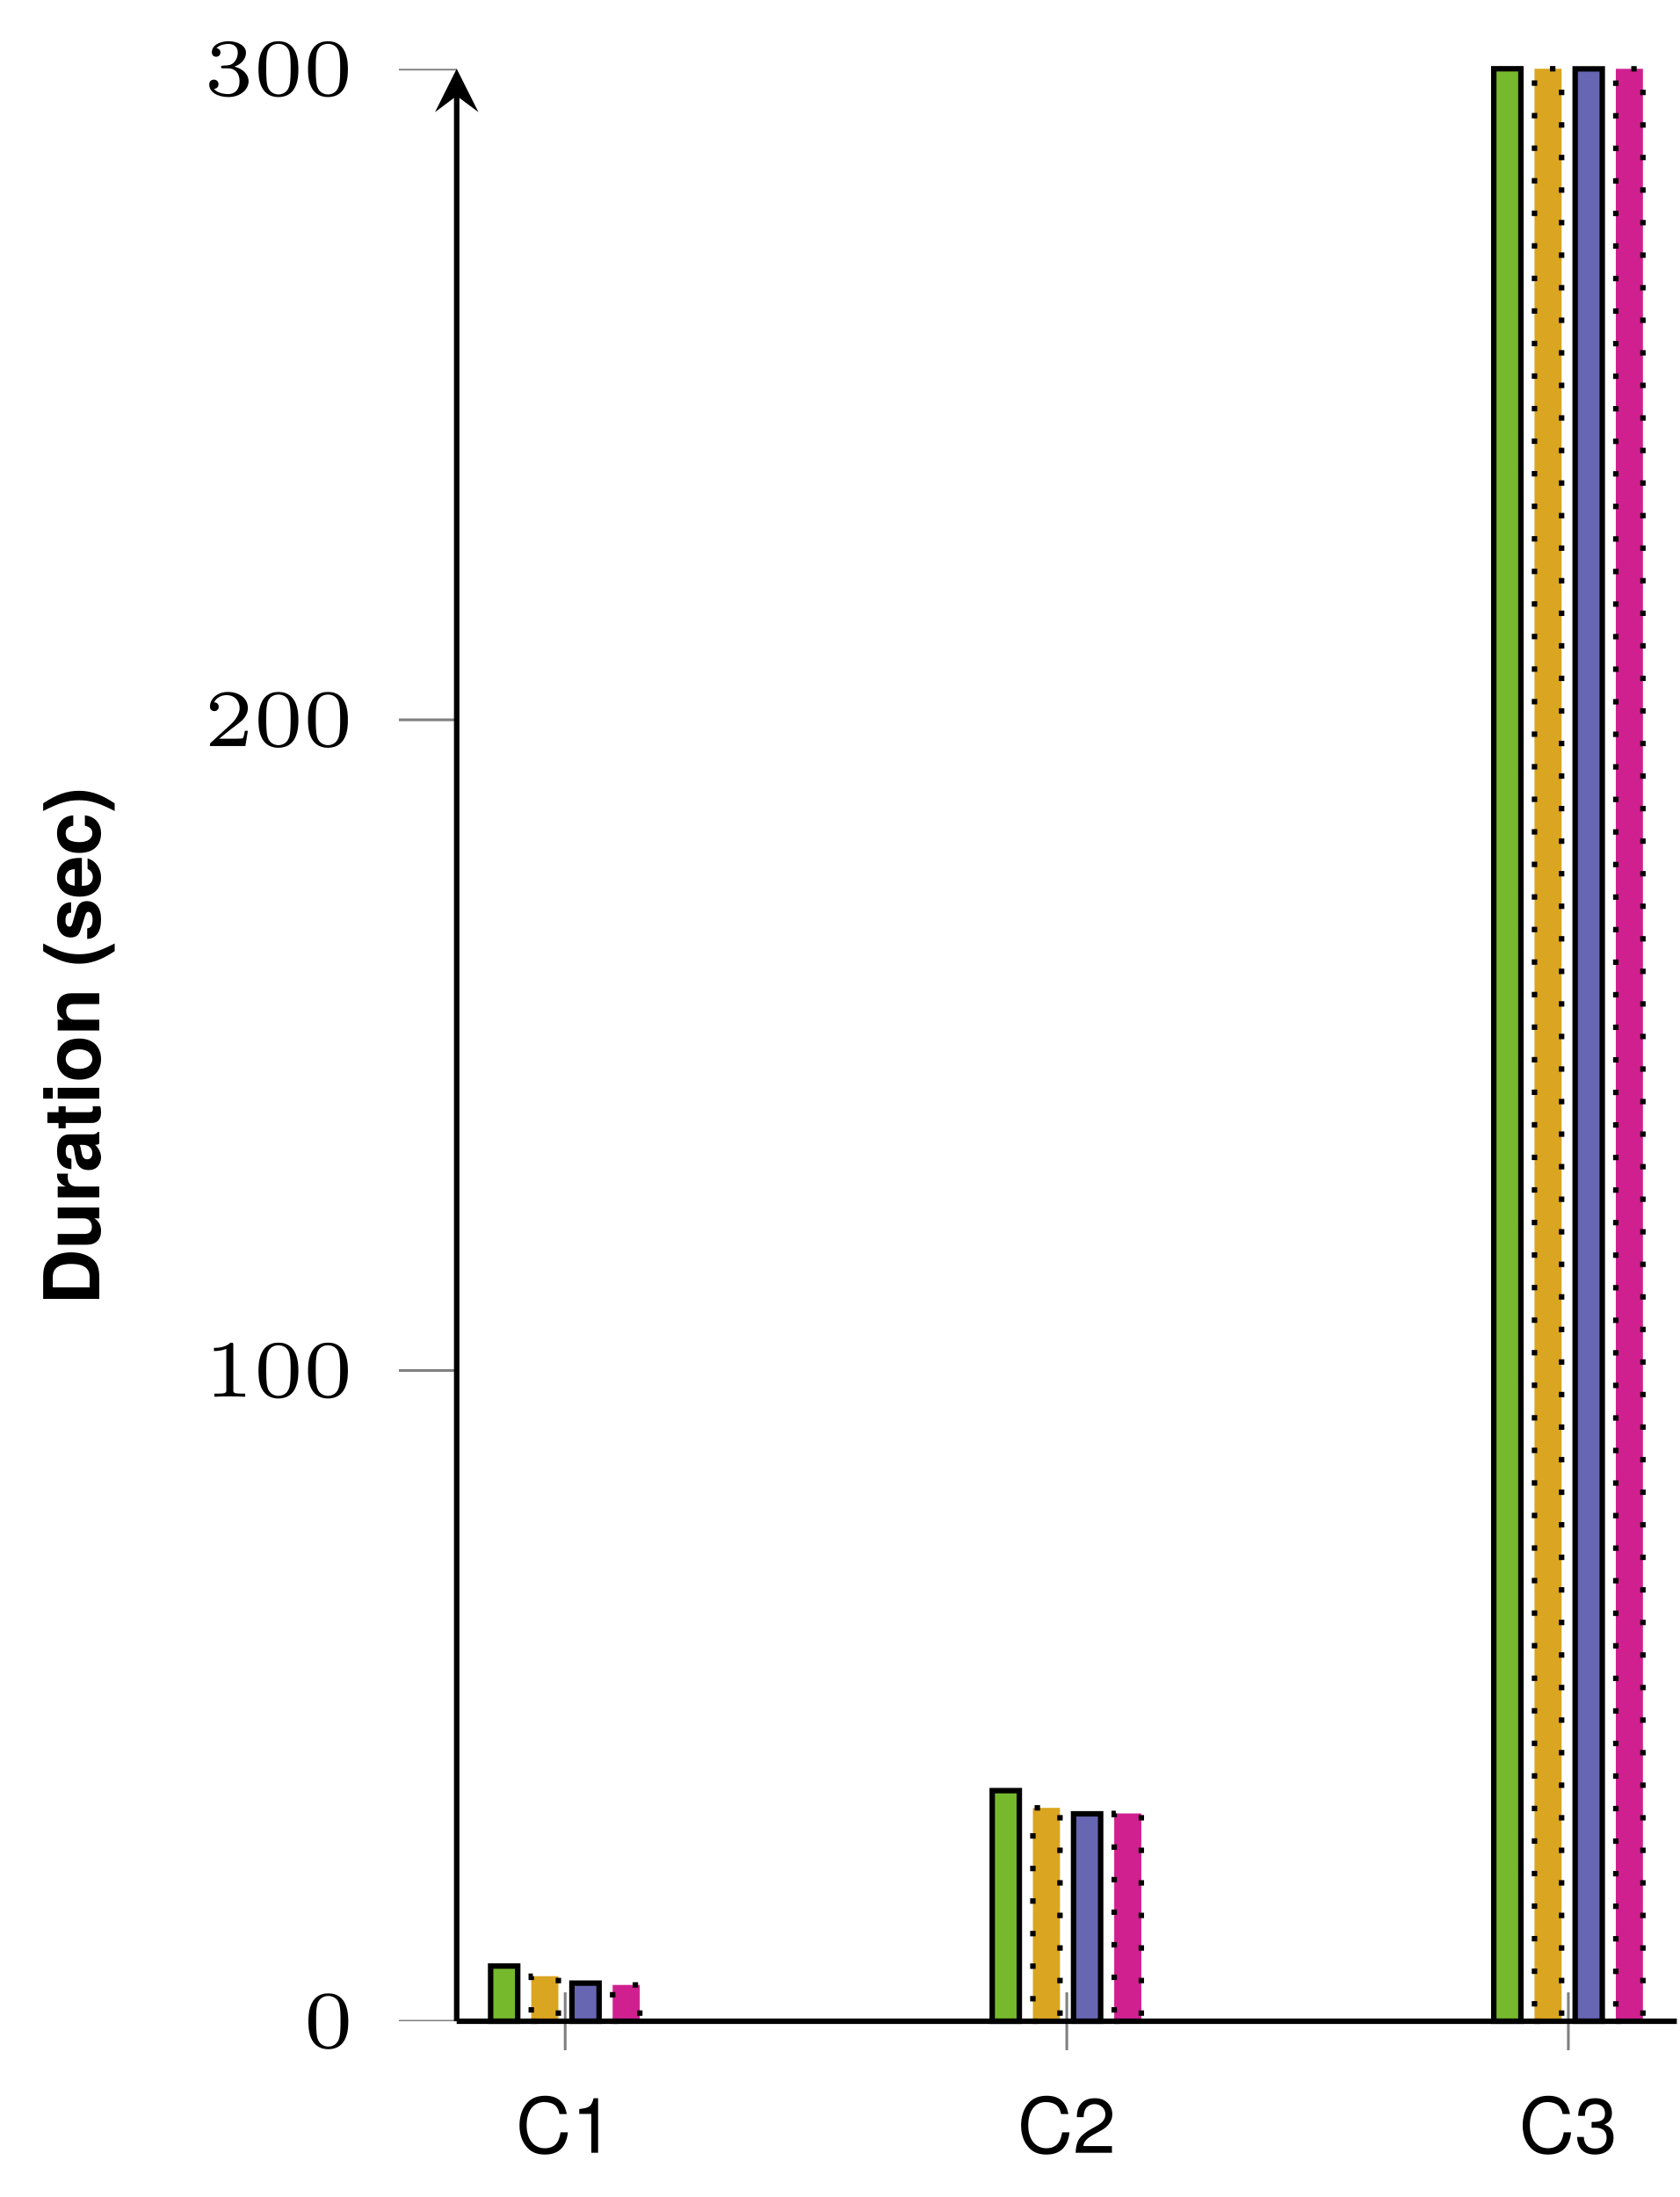
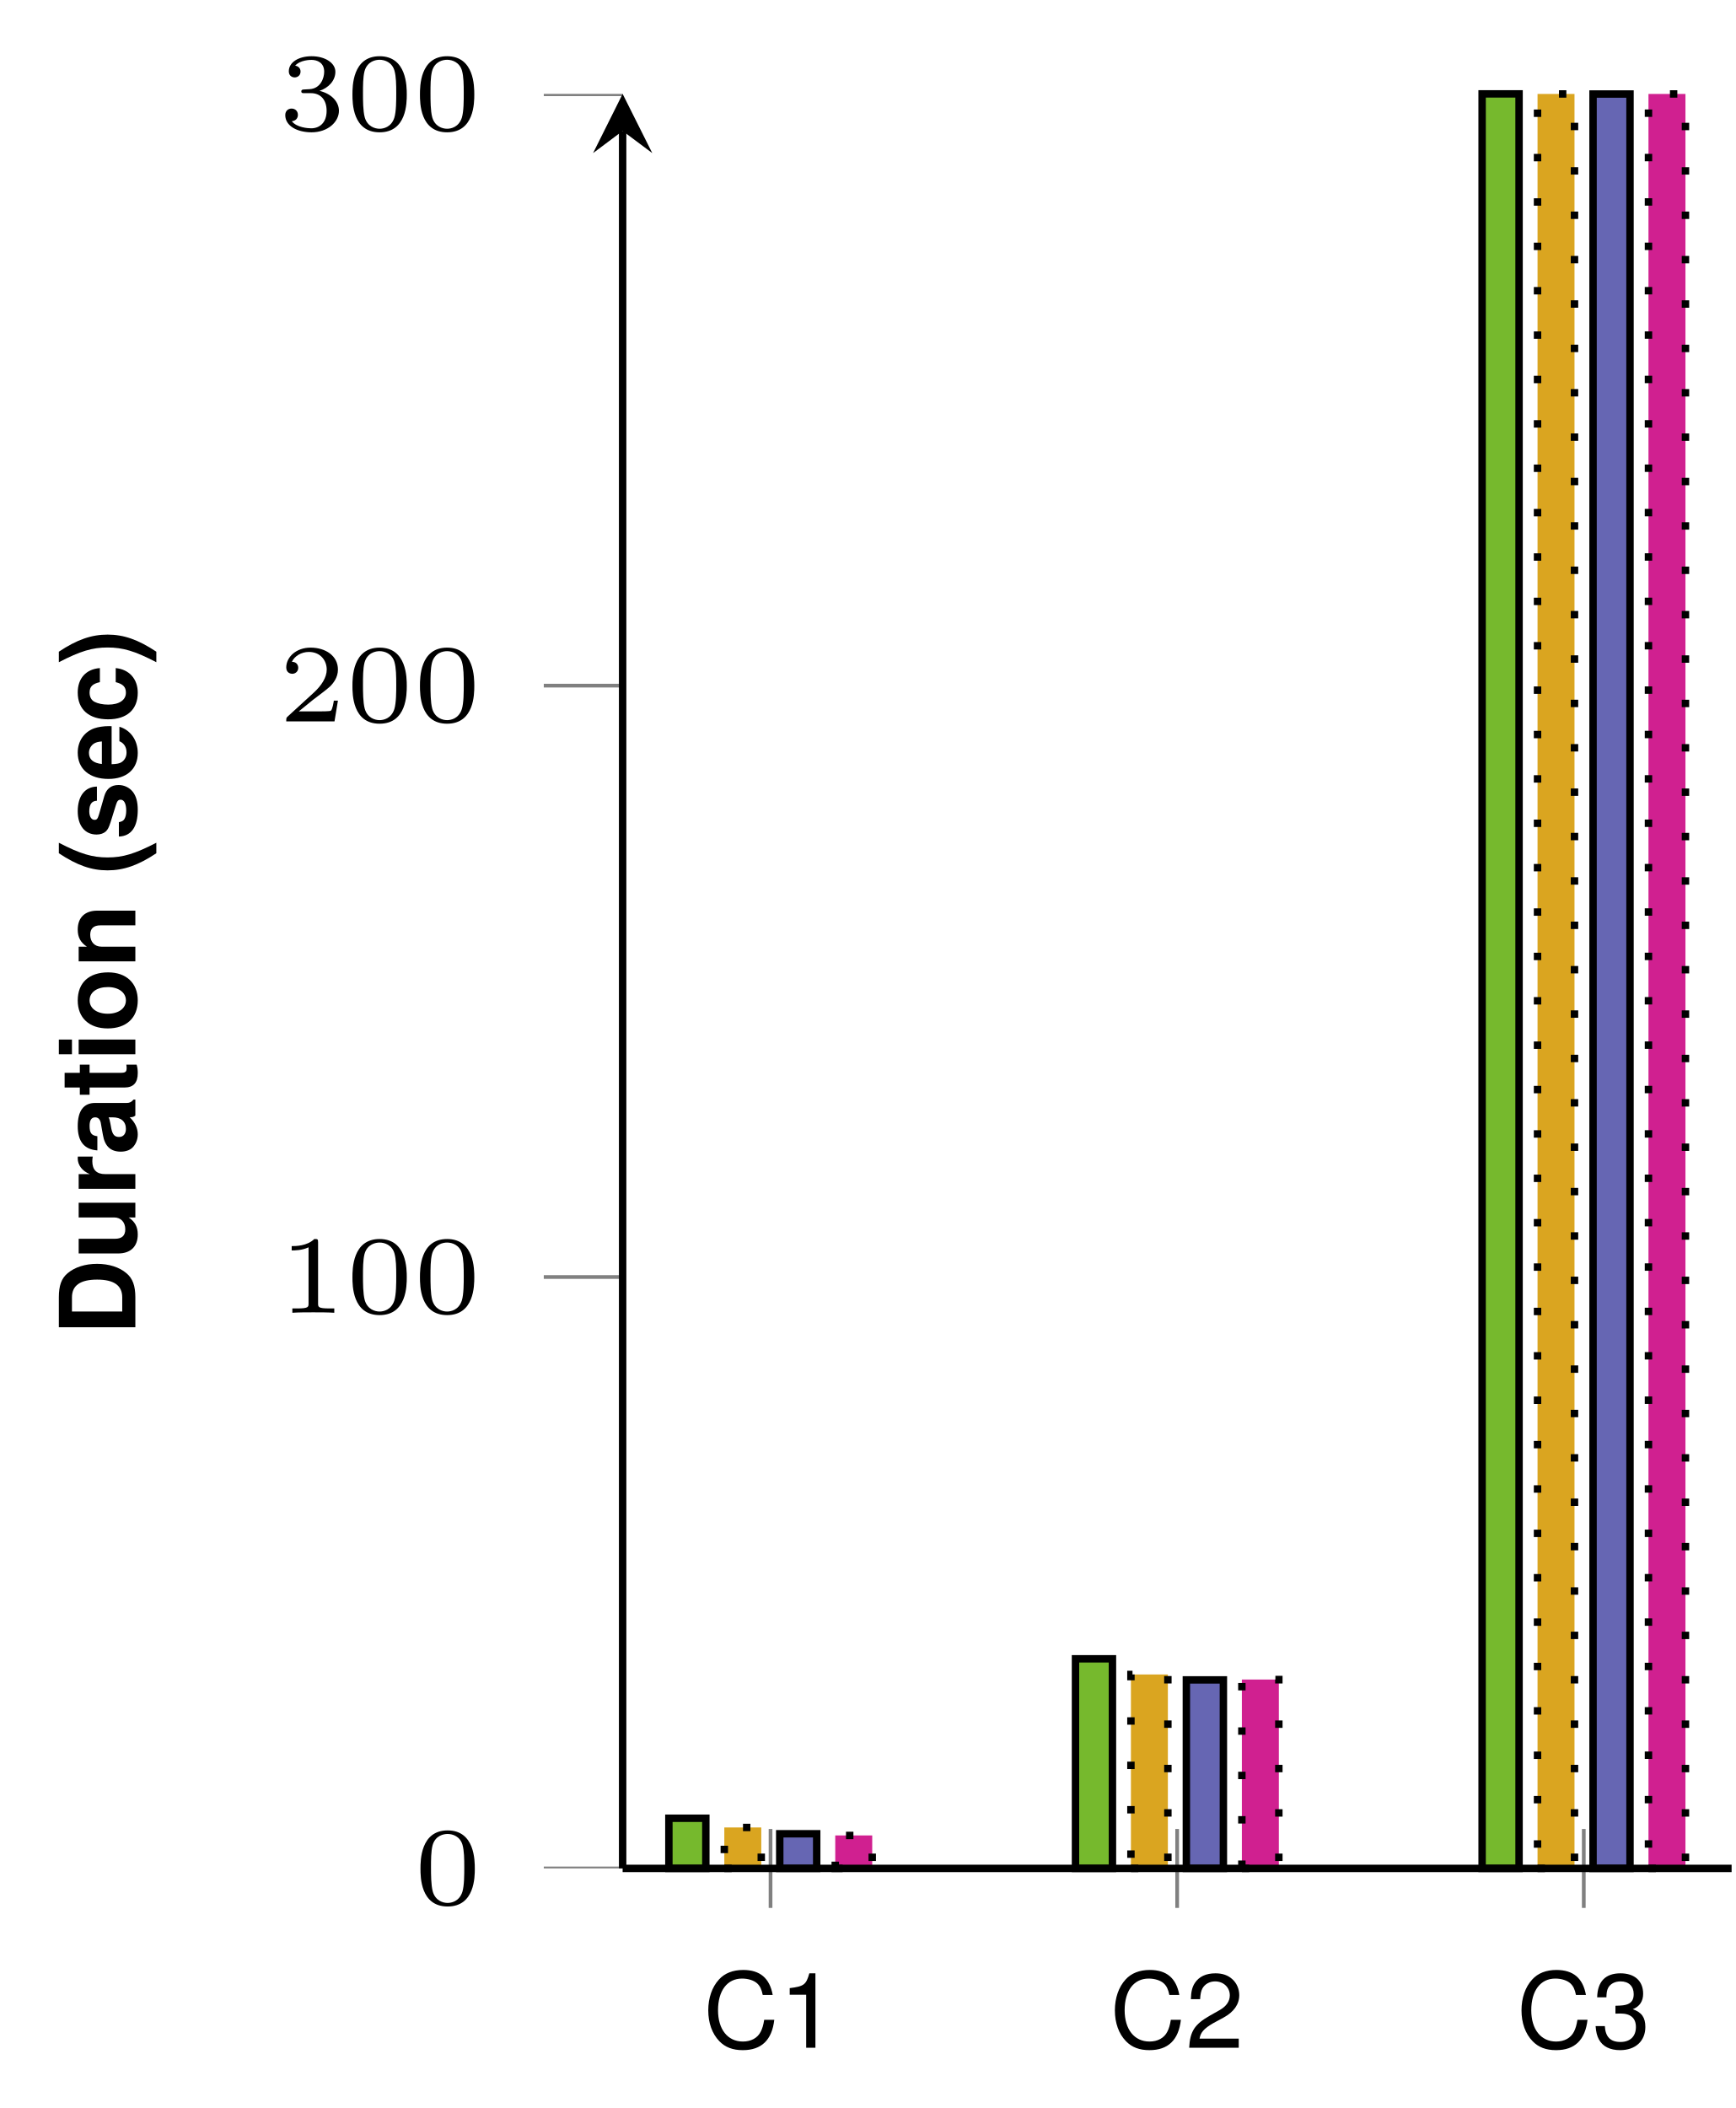
- <svg xmlns="http://www.w3.org/2000/svg" xmlns:xlink="http://www.w3.org/1999/xlink" height="161.431pt" version="1.1" viewBox="0 -161.431 123.428 161.431" width="123.428pt">
+ <svg xmlns="http://www.w3.org/2000/svg" xmlns:xlink="http://www.w3.org/1999/xlink" height="113.619pt" version="1.1" viewBox="0 -113.619 93.54 113.619" width="93.54pt">
  <defs>
    <clipPath id="clip1">
-       <path d="M33.562 128.816H123.231V-298.11H33.562" />
+       <path d="M33.562 128.816H93.34V-250.285H33.562" />
    </clipPath>
    <clipPath id="clip2">
-       <path d="M-108.176 -12.914V-156.379H264.969V-12.914" />
+       <path d="M-108.172 -12.914V-108.559H235.078V-12.914" />
    </clipPath>
    <path d="M1.148 -4.124C0.498 -3.146 0.226 -2.365 0.226 -1.499C0.226 -0.628 0.498 0.153 1.148 1.131H1.714C1.115 -0.034 0.922 -0.668 0.922 -1.499C0.922 -2.325 1.115 -2.97 1.714 -4.124H1.148Z" id="g1-40" />
    <path d="M0.69 1.131C1.341 0.153 1.612 -0.628 1.612 -1.494C1.612 -2.365 1.341 -3.146 0.69 -4.124H0.124C0.724 -2.959 0.917 -2.325 0.917 -1.494C0.917 -0.668 0.724 -0.023 0.124 1.131H0.69Z" id="g1-41" />
    <path d="M0.436 0H2.048C2.676 0 3.072 -0.147 3.349 -0.481C3.677 -0.866 3.853 -1.426 3.853 -2.065C3.853 -2.699 3.677 -3.259 3.349 -3.649C3.072 -3.983 2.682 -4.124 2.048 -4.124H0.436V0ZM1.284 -0.707V-3.417H2.048C2.687 -3.417 3.004 -2.97 3.004 -2.059C3.004 -1.154 2.687 -0.707 2.048 -0.707H1.284Z" id="g1-68" />
    <path d="M2.965 -0.096C2.823 -0.226 2.783 -0.311 2.783 -0.47V-2.167C2.783 -2.789 2.359 -3.106 1.533 -3.106S0.277 -2.755 0.226 -2.048H0.99C1.03 -2.365 1.16 -2.467 1.55 -2.467C1.856 -2.467 2.008 -2.365 2.008 -2.161C2.008 -2.059 1.957 -1.969 1.873 -1.924C1.765 -1.867 1.765 -1.867 1.375 -1.805L1.058 -1.748C0.453 -1.646 0.158 -1.335 0.158 -0.786C0.158 -0.526 0.232 -0.311 0.373 -0.158C0.549 0.023 0.815 0.13 1.086 0.13C1.426 0.13 1.737 -0.017 2.014 -0.306C2.014 -0.147 2.031 -0.091 2.105 0H2.965V-0.096ZM2.008 -1.228C2.008 -0.769 1.782 -0.509 1.38 -0.509C1.115 -0.509 0.95 -0.651 0.95 -0.877C0.95 -1.115 1.075 -1.228 1.403 -1.296L1.675 -1.346C1.884 -1.386 1.918 -1.397 2.008 -1.443V-1.228Z" id="g1-97" />
    <path d="M2.953 -1.912C2.897 -2.659 2.399 -3.106 1.635 -3.106C0.724 -3.106 0.192 -2.506 0.192 -1.465C0.192 -0.458 0.718 0.13 1.624 0.13C2.365 0.13 2.88 -0.328 2.953 -1.058H2.195C2.093 -0.662 1.935 -0.509 1.629 -0.509C1.228 -0.509 0.984 -0.871 0.984 -1.465C0.984 -1.754 1.041 -2.025 1.137 -2.206C1.228 -2.376 1.403 -2.467 1.629 -2.467C1.952 -2.467 2.105 -2.314 2.195 -1.912H2.953Z" id="g1-99" />
    <path d="M2.965 -1.279C2.97 -1.346 2.97 -1.375 2.97 -1.414C2.97 -1.72 2.925 -2.003 2.851 -2.218C2.648 -2.772 2.155 -3.106 1.539 -3.106C0.662 -3.106 0.124 -2.472 0.124 -1.448C0.124 -0.47 0.656 0.13 1.522 0.13C2.206 0.13 2.761 -0.26 2.936 -0.86H2.155C2.059 -0.617 1.839 -0.475 1.55 -0.475C1.324 -0.475 1.143 -0.571 1.03 -0.741C0.956 -0.854 0.928 -0.99 0.917 -1.279H2.965ZM0.928 -1.805C0.979 -2.269 1.177 -2.501 1.528 -2.501C1.726 -2.501 1.907 -2.404 2.02 -2.246C2.093 -2.133 2.127 -2.014 2.144 -1.805H0.928Z" id="g1-101" />
    <path d="M1.171 -3.055H0.379V0H1.171V-3.055ZM1.171 -4.124H0.379V-3.417H1.171V-4.124Z" id="g1-105" />
    <path d="M0.356 -3.055V0H1.148V-1.833C1.148 -2.195 1.403 -2.433 1.788 -2.433C2.127 -2.433 2.297 -2.246 2.297 -1.884V0H3.089V-2.048C3.089 -2.721 2.716 -3.106 2.065 -3.106C1.652 -3.106 1.375 -2.953 1.148 -2.614V-3.055H0.356Z" id="g1-110" />
    <path d="M1.703 -3.106C0.769 -3.106 0.198 -2.489 0.198 -1.488C0.198 -0.481 0.769 0.13 1.709 0.13C2.636 0.13 3.219 -0.487 3.219 -1.465C3.219 -2.501 2.659 -3.106 1.703 -3.106ZM1.709 -2.467C2.144 -2.467 2.427 -2.076 2.427 -1.477C2.427 -0.905 2.133 -0.509 1.709 -0.509C1.279 -0.509 0.99 -0.905 0.99 -1.488S1.279 -2.467 1.709 -2.467Z" id="g1-111" />
    <path d="M0.356 -3.055V0H1.148V-1.624C1.148 -2.088 1.38 -2.32 1.844 -2.32C1.929 -2.32 1.986 -2.314 2.093 -2.297V-3.1C2.048 -3.106 2.02 -3.106 1.997 -3.106C1.635 -3.106 1.318 -2.868 1.148 -2.455V-3.055H0.356Z" id="g1-114" />
    <path d="M2.857 -2.071C2.846 -2.716 2.348 -3.106 1.528 -3.106C0.752 -3.106 0.272 -2.716 0.272 -2.088C0.272 -1.884 0.334 -1.709 0.441 -1.59C0.549 -1.482 0.645 -1.431 0.939 -1.335L1.884 -1.041C2.082 -0.979 2.15 -0.917 2.15 -0.792C2.15 -0.605 1.929 -0.492 1.561 -0.492C1.358 -0.492 1.194 -0.532 1.092 -0.6C1.007 -0.662 0.973 -0.724 0.939 -0.888H0.164C0.187 -0.221 0.679 0.13 1.607 0.13C2.031 0.13 2.354 0.04 2.58 -0.141S2.942 -0.605 2.942 -0.905C2.942 -1.301 2.744 -1.556 2.342 -1.675L1.341 -1.963C1.12 -2.031 1.064 -2.076 1.064 -2.201C1.064 -2.37 1.245 -2.484 1.522 -2.484C1.901 -2.484 2.088 -2.348 2.093 -2.071H2.857Z" id="g1-115" />
    <path d="M1.703 -2.993H1.262V-3.813H0.47V-2.993H0.079V-2.467H0.47V-0.588C0.47 -0.107 0.724 0.13 1.245 0.13C1.42 0.13 1.561 0.113 1.703 0.068V-0.487C1.624 -0.475 1.578 -0.47 1.522 -0.47C1.313 -0.47 1.262 -0.532 1.262 -0.803V-2.467H1.703V-2.993Z" id="g1-116" />
    <path d="M3.061 0V-3.055H2.269V-1.143C2.269 -0.781 2.014 -0.543 1.629 -0.543C1.29 -0.543 1.12 -0.724 1.12 -1.092V-3.055H0.328V-0.928C0.328 -0.255 0.702 0.13 1.352 0.13C1.765 0.13 2.042 -0.023 2.269 -0.362V0H3.061Z" id="g1-117" />
    <path d="M3.288 -1.907C3.288 -2.343 3.288 -3.975 1.823 -3.975S0.359 -2.343 0.359 -1.907C0.359 -1.476 0.359 0.126 1.823 0.126S3.288 -1.476 3.288 -1.907ZM1.823 -0.066C1.572 -0.066 1.166 -0.185 1.022 -0.681C0.927 -1.028 0.927 -1.614 0.927 -1.985C0.927 -2.385 0.927 -2.845 1.01 -3.168C1.16 -3.706 1.614 -3.784 1.823 -3.784C2.098 -3.784 2.493 -3.652 2.624 -3.198C2.714 -2.881 2.72 -2.445 2.72 -1.985C2.72 -1.602 2.72 -0.998 2.618 -0.664C2.451 -0.143 2.02 -0.066 1.823 -0.066Z" id="g2-48" />
    <path d="M2.146 -3.796C2.146 -3.975 2.122 -3.975 1.943 -3.975C1.548 -3.593 0.938 -3.593 0.723 -3.593V-3.359C0.879 -3.359 1.273 -3.359 1.632 -3.527V-0.508C1.632 -0.311 1.632 -0.233 1.016 -0.233H0.759V0C1.088 -0.024 1.554 -0.024 1.889 -0.024S2.69 -0.024 3.019 0V-0.233H2.762C2.146 -0.233 2.146 -0.311 2.146 -0.508V-3.796Z" id="g2-49" />
    <path d="M3.216 -1.118H2.995C2.983 -1.034 2.923 -0.64 2.833 -0.574C2.792 -0.538 2.307 -0.538 2.224 -0.538H1.106L1.871 -1.16C2.074 -1.321 2.606 -1.704 2.792 -1.883C2.971 -2.062 3.216 -2.367 3.216 -2.792C3.216 -3.539 2.54 -3.975 1.739 -3.975C0.968 -3.975 0.43 -3.467 0.43 -2.905C0.43 -2.6 0.687 -2.564 0.753 -2.564C0.903 -2.564 1.076 -2.672 1.076 -2.887C1.076 -3.019 0.998 -3.21 0.735 -3.21C0.873 -3.515 1.237 -3.742 1.65 -3.742C2.277 -3.742 2.612 -3.276 2.612 -2.792C2.612 -2.367 2.331 -1.931 1.913 -1.548L0.496 -0.251C0.436 -0.191 0.43 -0.185 0.43 0H3.031L3.216 -1.118Z" id="g2-50" />
    <path d="M1.757 -1.985C2.265 -1.985 2.606 -1.644 2.606 -1.034C2.606 -0.377 2.212 -0.09 1.775 -0.09C1.614 -0.09 0.998 -0.126 0.729 -0.472C0.962 -0.496 1.058 -0.652 1.058 -0.813C1.058 -1.016 0.915 -1.154 0.717 -1.154C0.556 -1.154 0.377 -1.052 0.377 -0.801C0.377 -0.209 1.034 0.126 1.793 0.126C2.678 0.126 3.27 -0.442 3.27 -1.034C3.27 -1.47 2.935 -1.931 2.224 -2.11C2.696 -2.265 3.078 -2.648 3.078 -3.138C3.078 -3.616 2.517 -3.975 1.799 -3.975C1.1 -3.975 0.568 -3.652 0.568 -3.162C0.568 -2.905 0.765 -2.833 0.885 -2.833C1.04 -2.833 1.201 -2.941 1.201 -3.15C1.201 -3.335 1.07 -3.443 0.909 -3.467C1.19 -3.778 1.734 -3.778 1.787 -3.778C2.092 -3.778 2.475 -3.634 2.475 -3.138C2.475 -2.809 2.289 -2.236 1.692 -2.2C1.584 -2.194 1.423 -2.182 1.369 -2.182C1.309 -2.176 1.243 -2.17 1.243 -2.08C1.243 -1.985 1.309 -1.985 1.411 -1.985H1.757Z" id="g2-51" />
    <path d="M1.465 -2.857V0H1.963V-4.011H1.635C1.46 -3.394 1.346 -3.31 0.577 -3.213V-2.857H1.465Z" id="g4-49" />
    <path d="M2.863 -0.492H0.752C0.803 -0.82 0.984 -1.03 1.477 -1.318L2.042 -1.624C2.602 -1.929 2.891 -2.342 2.891 -2.834C2.891 -3.168 2.755 -3.479 2.518 -3.694S1.986 -4.011 1.607 -4.011C1.098 -4.011 0.718 -3.83 0.498 -3.491C0.356 -3.276 0.294 -3.027 0.283 -2.619H0.781C0.798 -2.891 0.832 -3.055 0.9 -3.185C1.03 -3.428 1.29 -3.576 1.59 -3.576C2.042 -3.576 2.382 -3.253 2.382 -2.823C2.382 -2.506 2.195 -2.235 1.839 -2.031L1.318 -1.737C0.481 -1.262 0.238 -0.883 0.192 0H2.863V-0.492Z" id="g4-50" />
    <path d="M1.25 -1.839H1.313L1.522 -1.844C2.071 -1.844 2.354 -1.595 2.354 -1.115C2.354 -0.611 2.042 -0.311 1.522 -0.311C0.979 -0.311 0.713 -0.583 0.679 -1.165H0.181C0.204 -0.843 0.26 -0.634 0.356 -0.453C0.56 -0.068 0.956 0.13 1.505 0.13C2.331 0.13 2.863 -0.362 2.863 -1.12C2.863 -1.629 2.665 -1.912 2.184 -2.076C2.557 -2.223 2.744 -2.506 2.744 -2.908C2.744 -3.598 2.286 -4.011 1.522 -4.011C0.713 -4.011 0.283 -3.57 0.266 -2.716H0.764C0.769 -2.959 0.792 -3.095 0.854 -3.219C0.967 -3.44 1.216 -3.576 1.528 -3.576C1.969 -3.576 2.235 -3.315 2.235 -2.891C2.235 -2.608 2.133 -2.438 1.912 -2.348C1.776 -2.291 1.601 -2.269 1.25 -2.263V-1.839Z" id="g4-51" />
    <path d="M3.745 -2.846C3.581 -3.751 3.061 -4.192 2.155 -4.192C1.601 -4.192 1.154 -4.017 0.849 -3.677C0.475 -3.27 0.272 -2.682 0.272 -2.014C0.272 -1.335 0.481 -0.752 0.871 -0.351C1.188 -0.023 1.595 0.13 2.133 0.13C3.14 0.13 3.706 -0.413 3.83 -1.505H3.287C3.242 -1.222 3.185 -1.03 3.1 -0.866C2.931 -0.526 2.58 -0.334 2.139 -0.334C1.318 -0.334 0.798 -0.99 0.798 -2.02C0.798 -3.078 1.296 -3.728 2.093 -3.728C2.427 -3.728 2.738 -3.626 2.908 -3.468C3.061 -3.327 3.146 -3.151 3.208 -2.846H3.745Z" id="g4-67" />
  </defs>
  <g id="page1">
-     <path d="M36.055 -12.914H38.047V-16.969H36.055ZM72.918 -12.914H74.91V-29.859H72.918ZM109.777 -12.914H111.77V-156.379H109.777Z" fill="#76b92d" />
-     <path d="M36.055 -12.914H38.047V-16.969H36.055ZM72.918 -12.914H74.91V-29.859H72.918ZM109.777 -12.914H111.77V-156.379H109.777Z" fill="none" stroke="#000000" stroke-miterlimit="10.037" stroke-width="0.4" />
-     <path d="M39.043 -12.914H41.035V-16.223H39.043ZM75.906 -12.914H77.898V-28.594H75.906ZM112.77 -12.914H114.762V-156.379H112.77Z" fill="#daa520" />
-     <path d="M39.043 -12.914H41.035V-16.223H39.043ZM75.906 -12.914H77.898V-28.594H75.906ZM112.77 -12.914H114.762V-156.379H112.77Z" fill="none" stroke="#000000" stroke-dasharray="0.399,1.993" stroke-miterlimit="10.037" stroke-width="0.4" />
-     <path d="M42.031 -12.914H44.027V-15.715H42.031ZM78.895 -12.914H80.887V-28.156H78.895ZM115.758 -12.914H117.75V-156.371H115.758Z" fill="#6666b3" />
-     <path d="M42.031 -12.914H44.027V-15.715H42.031ZM78.895 -12.914H80.887V-28.156H78.895ZM115.758 -12.914H117.75V-156.371H115.758Z" fill="none" stroke="#000000" stroke-miterlimit="10.037" stroke-width="0.4" />
-     <path d="M45.023 -12.914H47.016V-15.582H45.023ZM81.883 -12.914H83.875V-28.184H81.883ZM118.746 -12.914H120.738V-156.375H118.746Z" fill="#d02090" />
-     <path d="M45.023 -12.914H47.016V-15.582H45.023ZM81.883 -12.914H83.875V-28.184H81.883ZM118.746 -12.914H120.738V-156.375H118.746Z" fill="none" stroke="#000000" stroke-dasharray="0.399,1.993" stroke-miterlimit="10.037" stroke-width="0.4" />
-     <path clip-path="url(#clip1)" d="M41.535 -10.785V-15.039M78.398 -10.785V-15.039M115.258 -10.785V-15.039" fill="none" stroke="#808080" stroke-miterlimit="10.037" stroke-width="0.2" />
-     <path clip-path="url(#clip2)" d="M29.312 -12.914H33.562M29.312 -60.727H33.562M29.312 -108.539H33.562M29.312 -156.352H33.562" fill="none" stroke="#808080" stroke-miterlimit="10.037" stroke-width="0.2" />
-     <path d="M33.562 -12.914H123.231" fill="none" stroke="#000000" stroke-miterlimit="10.037" stroke-width="0.4" />
-     <path d="M33.562 -12.914V-154.387" fill="none" stroke="#000000" stroke-miterlimit="10.037" stroke-width="0.4" />
-     <path d="M33.562 -156.379L31.969 -153.191L33.562 -154.386L35.16 -153.191" />
+     <path d="M36.055 -12.914H38.047V-15.617H36.055ZM57.973 -12.914H59.965V-24.211H57.973ZM79.891 -12.914H81.883V-108.559H79.891Z" fill="#76b92d" />
+     <path d="M36.055 -12.914H38.047V-15.617H36.055ZM57.973 -12.914H59.965V-24.211H57.973ZM79.891 -12.914H81.883V-108.559H79.891Z" fill="none" stroke="#000000" stroke-miterlimit="10.037" stroke-width="0.4" />
+     <path d="M39.043 -12.914H41.035V-15.121H39.043ZM60.961 -12.914H62.953V-23.367H60.961ZM82.879 -12.914H84.871V-108.555H82.879Z" fill="#daa520" />
+     <path d="M39.043 -12.914H41.035V-15.121H39.043ZM60.961 -12.914H62.953V-23.367H60.961ZM82.879 -12.914H84.871V-108.555H82.879Z" fill="none" stroke="#000000" stroke-dasharray="0.399,1.993" stroke-miterlimit="10.037" stroke-width="0.4" />
+     <path d="M42.031 -12.914H44.023V-14.781H42.031ZM63.949 -12.914H65.945V-23.074H63.949ZM85.871 -12.914H87.863V-108.551H85.871Z" fill="#6666b3" />
+     <path d="M42.031 -12.914H44.023V-14.781H42.031ZM63.949 -12.914H65.945V-23.074H63.949ZM85.871 -12.914H87.863V-108.551H85.871Z" fill="none" stroke="#000000" stroke-miterlimit="10.037" stroke-width="0.4" />
+     <path d="M45.023 -12.914H47.016V-14.691H45.023ZM66.941 -12.914H68.934V-23.094H66.941ZM88.859 -12.914H90.852V-108.555H88.859Z" fill="#d02090" />
+     <path d="M45.023 -12.914H47.016V-14.691H45.023ZM66.941 -12.914H68.934V-23.094H66.941ZM88.859 -12.914H90.852V-108.555H88.859Z" fill="none" stroke="#000000" stroke-dasharray="0.399,1.993" stroke-miterlimit="10.037" stroke-width="0.4" />
+     <path clip-path="url(#clip1)" d="M41.535 -10.785V-15.039M63.453 -10.785V-15.039M85.371 -10.785V-15.039" fill="none" stroke="#808080" stroke-miterlimit="10.037" stroke-width="0.2" />
+     <path clip-path="url(#clip2)" d="M29.312 -12.914H33.562M29.312 -44.789H33.562M29.312 -76.664H33.562M29.312 -108.539H33.562" fill="none" stroke="#808080" stroke-miterlimit="10.037" stroke-width="0.2" />
+     <path d="M33.562 -12.914H93.34" fill="none" stroke="#000000" stroke-miterlimit="10.037" stroke-width="0.4" />
+     <path d="M33.562 -12.914V-106.562" fill="none" stroke="#000000" stroke-miterlimit="10.037" stroke-width="0.4" />
+     <path d="M33.562 -108.558L31.969 -105.367L33.562 -106.562L35.16 -105.367" />
    <g transform="matrix(1 0 0 1 -37.1939 22.5778)">
      <use x="75.1" xlink:href="#g4-67" y="-25.826" />
      <use x="79.185" xlink:href="#g4-49" y="-25.826" />
    </g>
-     <g transform="matrix(1 0 0 1 -0.3322 22.5778)">
+     <g transform="matrix(1 0 0 1 -15.2757 22.5778)">
      <use x="75.1" xlink:href="#g4-67" y="-25.826" />
      <use x="79.185" xlink:href="#g4-50" y="-25.826" />
    </g>
-     <g transform="matrix(1 0 0 1 36.5299 22.5778)">
+     <g transform="matrix(1 0 0 1 6.6425 22.5778)">
      <use x="75.1" xlink:href="#g4-67" y="-25.826" />
      <use x="79.185" xlink:href="#g4-51" y="-25.826" />
    </g>
-     <g transform="matrix(1 0 0 1 -52.7946 14.8391)">
+     <g transform="matrix(1 0 0 1 -52.7942 14.8391)">
      <use x="75.1" xlink:href="#g2-48" y="-25.826" />
    </g>
-     <g transform="matrix(1 0 0 1 -60.1005 -32.9741)">
+     <g transform="matrix(1 0 0 1 -60.1001 -17.0364)">
      <use x="75.1" xlink:href="#g2-49" y="-25.826" />
      <use x="78.739" xlink:href="#g2-48" y="-25.826" />
-       <use x="82.379" xlink:href="#g2-48" y="-25.826" />
+       <use x="82.378" xlink:href="#g2-48" y="-25.826" />
    </g>
-     <g transform="matrix(1 0 0 1 -60.1005 -80.7873)">
+     <g transform="matrix(1 0 0 1 -60.1001 -48.9119)">
      <use x="75.1" xlink:href="#g2-50" y="-25.826" />
      <use x="78.739" xlink:href="#g2-48" y="-25.826" />
-       <use x="82.379" xlink:href="#g2-48" y="-25.826" />
+       <use x="82.378" xlink:href="#g2-48" y="-25.826" />
    </g>
-     <g transform="matrix(1 0 0 1 -60.1005 -128.6)">
+     <g transform="matrix(1 0 0 1 -60.1001 -80.7873)">
      <use x="75.1" xlink:href="#g2-51" y="-25.826" />
      <use x="78.739" xlink:href="#g2-48" y="-25.826" />
-       <use x="82.379" xlink:href="#g2-48" y="-25.826" />
+       <use x="82.378" xlink:href="#g2-48" y="-25.826" />
    </g>
-     <g transform="matrix(0 -1 1 0 33.1219 9.5433)">
+     <g transform="matrix(0 -1 1 0 33.1219 33.4541)">
      <use x="75.1" xlink:href="#g1-68" y="-25.826" />
      <use x="79.185" xlink:href="#g1-117" y="-25.826" />
      <use x="82.641" xlink:href="#g1-114" y="-25.826" />
      <use x="84.842" xlink:href="#g1-97" y="-25.826" />
-       <use x="87.988" xlink:href="#g1-116" y="-25.826" />
-       <use x="89.872" xlink:href="#g1-105" y="-25.826" />
+       <use x="87.987" xlink:href="#g1-116" y="-25.826" />
+       <use x="89.871" xlink:href="#g1-105" y="-25.826" />
      <use x="91.444" xlink:href="#g1-111" y="-25.826" />
      <use x="94.901" xlink:href="#g1-110" y="-25.826" />
      <use x="99.936" xlink:href="#g1-40" y="-25.826" />
      <use x="101.82" xlink:href="#g1-115" y="-25.826" />
      <use x="104.966" xlink:href="#g1-101" y="-25.826" />
      <use x="108.111" xlink:href="#g1-99" y="-25.826" />
      <use x="111.257" xlink:href="#g1-41" y="-25.826" />
    </g>
  </g>
</svg>
